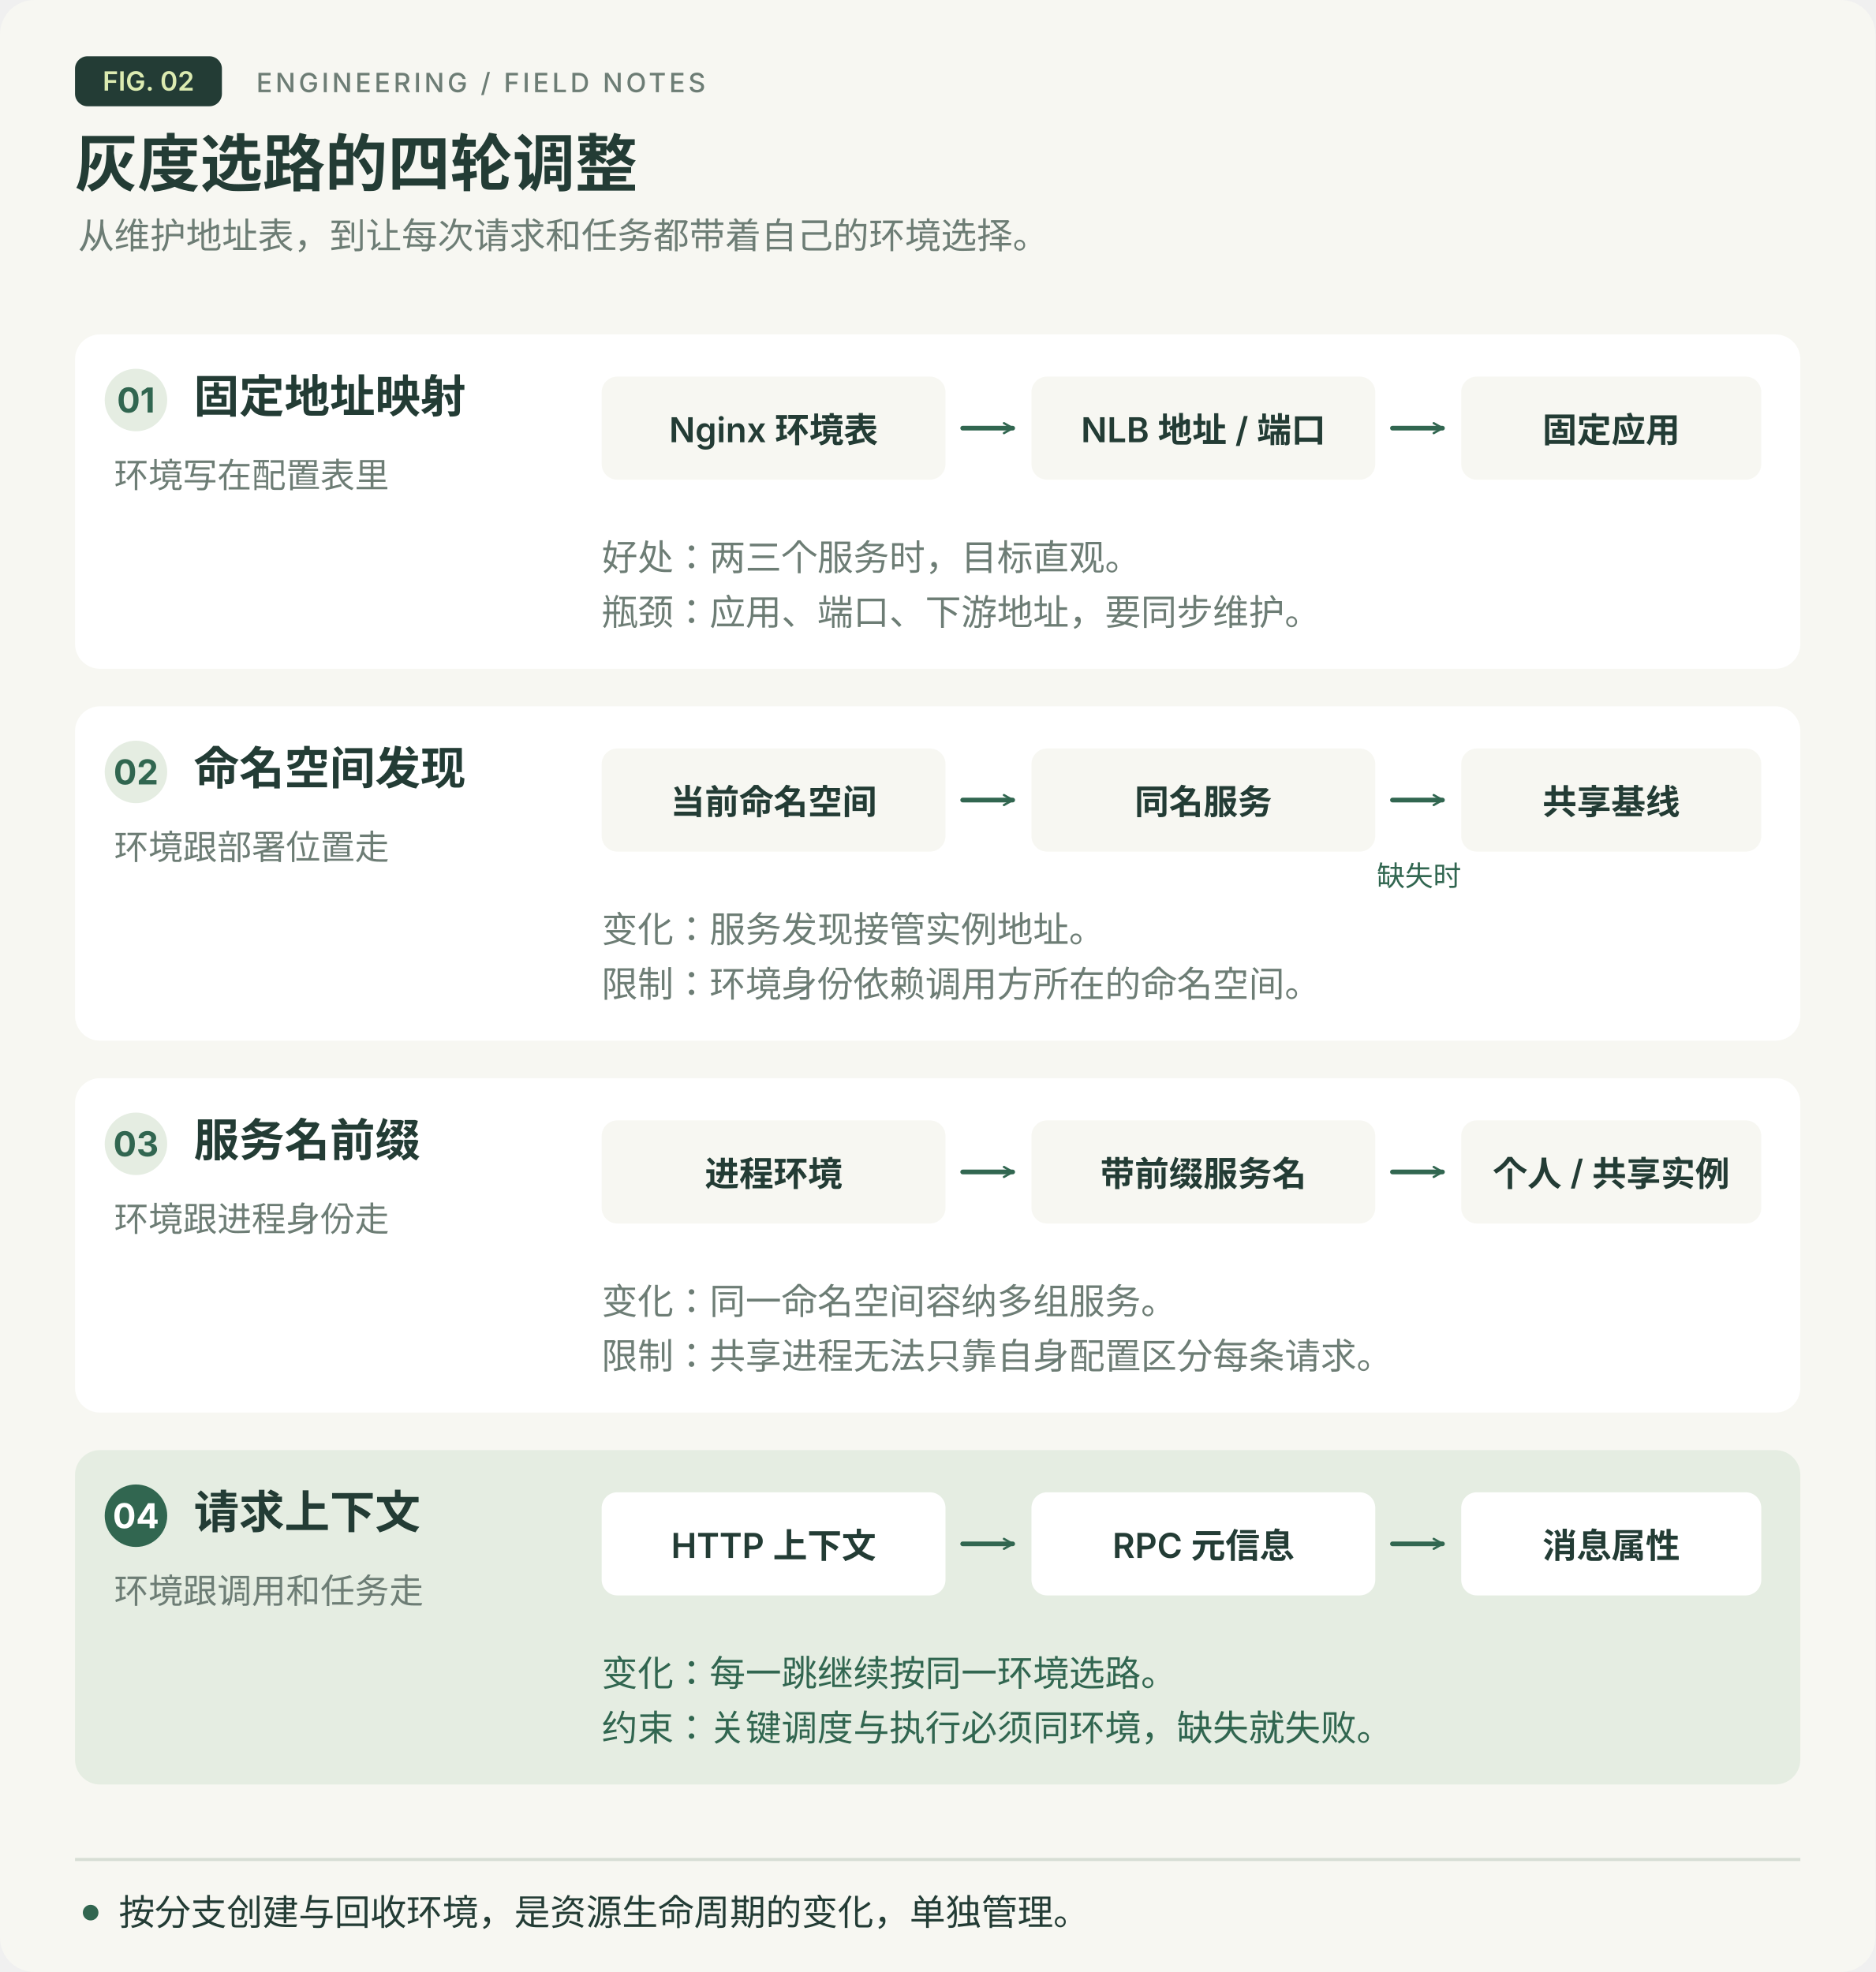
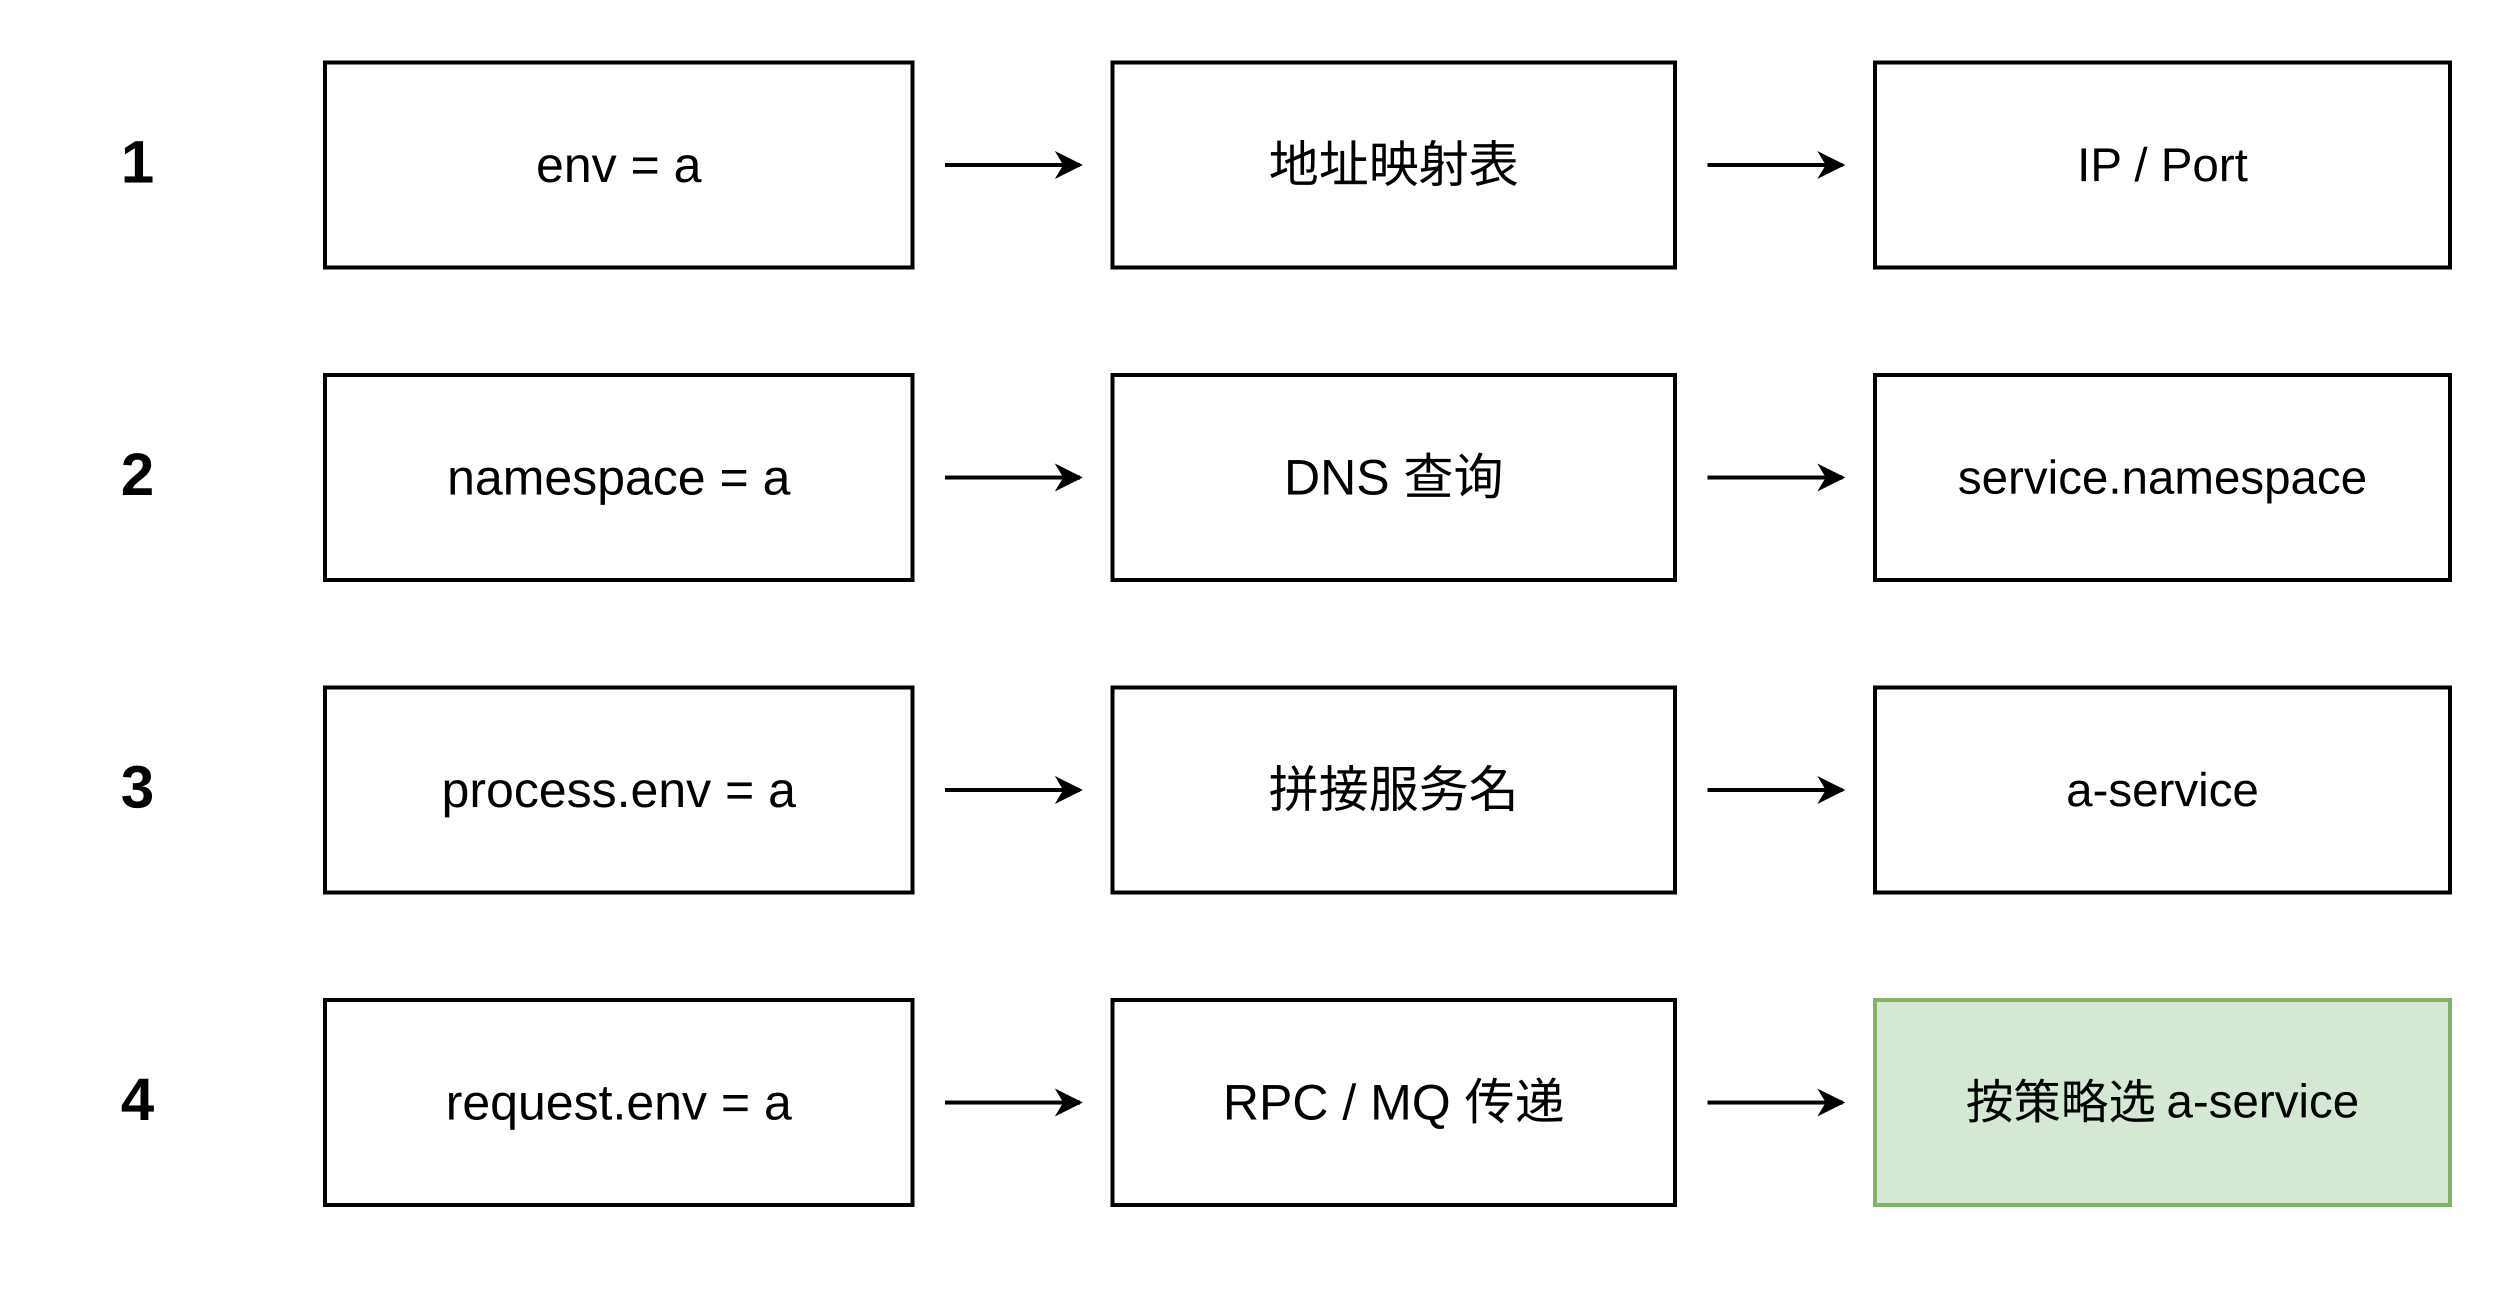
- <svg xmlns="http://www.w3.org/2000/svg" width="1200" height="1262" viewBox="0 0 1200 1262" role="img" aria-labelledby="rdfig-18-title rdfig-18-desc" font-family="-apple-system,BlinkMacSystemFont,'PingFang SC','Microsoft YaHei',sans-serif">
+ <svg xmlns="http://www.w3.org/2000/svg" width="1000" height="520" viewBox="0 0 1000 520" role="img" aria-labelledby="title" font-family="Arial,Helvetica,PingFang SC,Microsoft YaHei,sans-serif">
  <defs>
-     <marker id="rdfig-18-arrow" viewBox="0 0 10 10" refX="8" refY="5" markerWidth="8" markerHeight="8" orient="auto-start-reverse" markerUnits="userSpaceOnUse">
-       <path d="M 1 1 L 8 5 L 1 9" fill="none" stroke="#316650" stroke-width="1.8" stroke-linecap="round" stroke-linejoin="round" />
-     </marker>
-     <marker id="rdfig-18-warm" viewBox="0 0 10 10" refX="8" refY="5" markerWidth="8" markerHeight="8" orient="auto-start-reverse" markerUnits="userSpaceOnUse">
-       <path d="M 1 1 L 8 5 L 1 9" fill="none" stroke="#B65D3D" stroke-width="1.8" stroke-linecap="round" stroke-linejoin="round" />
+     <marker id="arrow" viewBox="0 0 10 10" refX="9" refY="5" markerWidth="7" markerHeight="7" orient="auto-start-reverse">
+       <path d="M0 0 L10 5 L0 10 L3 5Z" fill="#000" />
    </marker>
  </defs>
-   <rect width="1200" height="1262" rx="22" fill="#F7F7F2" />
-   <rect x="48" y="36" width="94" height="32" rx="8" fill="#233C35" stroke="none" stroke-width="1" />
-   <text x="95" y="58" fill="#DCEBB1" font-size="17" font-weight="600" text-anchor="middle">FIG. 02</text>
-   <text x="164" y="59" fill="#6D7D75" font-size="17" font-weight="500" text-anchor="start" letter-spacing="2">ENGINEERING / FIELD NOTES</text>
-   <text x="48" y="119" fill="#233C35" font-size="40" font-weight="650" text-anchor="start">灰度选路的四轮调整</text>
-   <text x="50" y="159" fill="#6D7D75" font-size="23" font-weight="400" text-anchor="start">从维护地址表，到让每次请求和任务都带着自己的环境选择。</text>
-   <rect x="48" y="214" width="1104" height="214" rx="16" fill="#FFFFFF" stroke="none" stroke-width="1" />
-   <circle cx="87" cy="256" r="20" fill="#E5EDE2" stroke="none" stroke-width="1" />
-   <text x="87" y="264" fill="#316650" font-size="22" font-weight="650" text-anchor="middle">01</text>
-   <text x="124" y="264" fill="#233C35" font-size="29" font-weight="650" text-anchor="start">固定地址映射</text>
-   <text x="73" y="312" fill="#6D7D75" font-size="22" font-weight="400" text-anchor="start">环境写在配置表里</text>
-   <rect x="385" y="241" width="220" height="66" rx="10" fill="#F7F7F2" stroke="none" stroke-width="1" />
-   <text x="495" y="283" fill="#233C35" font-size="22" font-weight="600" text-anchor="middle">Nginx 环境表</text>
-   <path d="M 616 274 H 648" fill="none" stroke="#316650" stroke-width="3" stroke-linecap="round" stroke-linejoin="round" marker-end="url(#rdfig-18-arrow)" />
-   <rect x="660" y="241" width="220" height="66" rx="10" fill="#F7F7F2" stroke="none" stroke-width="1" />
-   <text x="770" y="283" fill="#233C35" font-size="22" font-weight="600" text-anchor="middle">NLB 地址 / 端口</text>
-   <path d="M 891 274 H 923" fill="none" stroke="#316650" stroke-width="3" stroke-linecap="round" stroke-linejoin="round" marker-end="url(#rdfig-18-arrow)" />
-   <rect x="935" y="241" width="192" height="66" rx="10" fill="#F7F7F2" stroke="none" stroke-width="1" />
-   <text x="1031" y="283" fill="#233C35" font-size="22" font-weight="600" text-anchor="middle">固定应用</text>
-   <text x="385" y="365" fill="#6D7D75" font-size="23" font-weight="400" text-anchor="start">好处：两三个服务时，目标直观。</text>
-   <text x="385" y="400" fill="#6D7D75" font-size="23" font-weight="400" text-anchor="start">瓶颈：应用、端口、下游地址，要同步维护。</text>
-   <rect x="48" y="452" width="1104" height="214" rx="16" fill="#FFFFFF" stroke="none" stroke-width="1" />
-   <circle cx="87" cy="494" r="20" fill="#E5EDE2" stroke="none" stroke-width="1" />
-   <text x="87" y="502" fill="#316650" font-size="22" font-weight="650" text-anchor="middle">02</text>
-   <text x="124" y="502" fill="#233C35" font-size="29" font-weight="650" text-anchor="start">命名空间发现</text>
-   <text x="73" y="550" fill="#6D7D75" font-size="22" font-weight="400" text-anchor="start">环境跟部署位置走</text>
-   <rect x="385" y="479" width="220" height="66" rx="10" fill="#F7F7F2" stroke="none" stroke-width="1" />
-   <text x="495" y="521" fill="#233C35" font-size="22" font-weight="600" text-anchor="middle">当前命名空间</text>
-   <path d="M 616 512 H 648" fill="none" stroke="#316650" stroke-width="3" stroke-linecap="round" stroke-linejoin="round" marker-end="url(#rdfig-18-arrow)" />
-   <rect x="660" y="479" width="220" height="66" rx="10" fill="#F7F7F2" stroke="none" stroke-width="1" />
-   <text x="770" y="521" fill="#233C35" font-size="22" font-weight="600" text-anchor="middle">同名服务</text>
-   <path d="M 891 512 H 923" fill="none" stroke="#316650" stroke-width="3" stroke-linecap="round" stroke-linejoin="round" marker-end="url(#rdfig-18-arrow)" />
-   <rect x="935" y="479" width="192" height="66" rx="10" fill="#F7F7F2" stroke="none" stroke-width="1" />
-   <text x="1031" y="521" fill="#233C35" font-size="22" font-weight="600" text-anchor="middle">共享基线</text>
-   <text x="908" y="567" fill="#316650" font-size="18" font-weight="500" text-anchor="middle">缺失时</text>
-   <text x="385" y="603" fill="#6D7D75" font-size="23" font-weight="400" text-anchor="start">变化：服务发现接管实例地址。</text>
-   <text x="385" y="638" fill="#6D7D75" font-size="23" font-weight="400" text-anchor="start">限制：环境身份依赖调用方所在的命名空间。</text>
-   <rect x="48" y="690" width="1104" height="214" rx="16" fill="#FFFFFF" stroke="none" stroke-width="1" />
-   <circle cx="87" cy="732" r="20" fill="#E5EDE2" stroke="none" stroke-width="1" />
-   <text x="87" y="740" fill="#316650" font-size="22" font-weight="650" text-anchor="middle">03</text>
-   <text x="124" y="740" fill="#233C35" font-size="29" font-weight="650" text-anchor="start">服务名前缀</text>
-   <text x="73" y="788" fill="#6D7D75" font-size="22" font-weight="400" text-anchor="start">环境跟进程身份走</text>
-   <rect x="385" y="717" width="220" height="66" rx="10" fill="#F7F7F2" stroke="none" stroke-width="1" />
-   <text x="495" y="759" fill="#233C35" font-size="22" font-weight="600" text-anchor="middle">进程环境</text>
-   <path d="M 616 750 H 648" fill="none" stroke="#316650" stroke-width="3" stroke-linecap="round" stroke-linejoin="round" marker-end="url(#rdfig-18-arrow)" />
-   <rect x="660" y="717" width="220" height="66" rx="10" fill="#F7F7F2" stroke="none" stroke-width="1" />
-   <text x="770" y="759" fill="#233C35" font-size="22" font-weight="600" text-anchor="middle">带前缀服务名</text>
-   <path d="M 891 750 H 923" fill="none" stroke="#316650" stroke-width="3" stroke-linecap="round" stroke-linejoin="round" marker-end="url(#rdfig-18-arrow)" />
-   <rect x="935" y="717" width="192" height="66" rx="10" fill="#F7F7F2" stroke="none" stroke-width="1" />
-   <text x="1031" y="759" fill="#233C35" font-size="22" font-weight="600" text-anchor="middle">个人 / 共享实例</text>
-   <text x="385" y="841" fill="#6D7D75" font-size="23" font-weight="400" text-anchor="start">变化：同一命名空间容纳多组服务。</text>
-   <text x="385" y="876" fill="#6D7D75" font-size="23" font-weight="400" text-anchor="start">限制：共享进程无法只靠自身配置区分每条请求。</text>
-   <rect x="48" y="928" width="1104" height="214" rx="16" fill="#E5EDE2" stroke="none" stroke-width="1" />
-   <circle cx="87" cy="970" r="20" fill="#316650" stroke="none" stroke-width="1" />
-   <text x="87" y="978" fill="#FFFFFF" font-size="22" font-weight="650" text-anchor="middle">04</text>
-   <text x="124" y="978" fill="#233C35" font-size="29" font-weight="650" text-anchor="start">请求上下文</text>
-   <text x="73" y="1026" fill="#6D7D75" font-size="22" font-weight="400" text-anchor="start">环境跟调用和任务走</text>
-   <rect x="385" y="955" width="220" height="66" rx="10" fill="#FFFFFF" stroke="none" stroke-width="1" />
-   <text x="495" y="997" fill="#233C35" font-size="22" font-weight="600" text-anchor="middle">HTTP 上下文</text>
-   <path d="M 616 988 H 648" fill="none" stroke="#316650" stroke-width="3" stroke-linecap="round" stroke-linejoin="round" marker-end="url(#rdfig-18-arrow)" />
-   <rect x="660" y="955" width="220" height="66" rx="10" fill="#FFFFFF" stroke="none" stroke-width="1" />
-   <text x="770" y="997" fill="#233C35" font-size="22" font-weight="600" text-anchor="middle">RPC 元信息</text>
-   <path d="M 891 988 H 923" fill="none" stroke="#316650" stroke-width="3" stroke-linecap="round" stroke-linejoin="round" marker-end="url(#rdfig-18-arrow)" />
-   <rect x="935" y="955" width="192" height="66" rx="10" fill="#FFFFFF" stroke="none" stroke-width="1" />
-   <text x="1031" y="997" fill="#233C35" font-size="22" font-weight="600" text-anchor="middle">消息属性</text>
-   <text x="385" y="1079" fill="#316650" font-size="23" font-weight="400" text-anchor="start">变化：每一跳继续按同一环境选路。</text>
-   <text x="385" y="1114" fill="#316650" font-size="23" font-weight="400" text-anchor="start">约束：关键调度与执行必须同环境，缺失就失败。</text>
-   <line x1="48" y1="1190" x2="1152" y2="1190" stroke="#D7DED5" stroke-width="2" />
-   <circle cx="58" cy="1224" r="5" fill="#316650" stroke="none" stroke-width="1" />
-   <text x="76" y="1232" fill="#233C35" font-size="23" font-weight="500" text-anchor="start">按分支创建与回收环境，是资源生命周期的变化，单独管理。</text>
+   <rect width="1000" height="520" fill="#fff" />
+   <text x="55" y="73" text-anchor="middle" font-size="24" font-weight="600" fill="#000">1</text>
+   <g data-node="130,25,235,82">
+     <rect x="130" y="25" width="235" height="82" fill="#ffffff" stroke="#000000" stroke-width="1.6" />
+     <text x="247.5" y="72.8" text-anchor="middle" font-size="20" font-weight="400" fill="#000">env = a</text>
+   </g>
+   <g data-node="445,25,225,82">
+     <rect x="445" y="25" width="225" height="82" fill="#ffffff" stroke="#000000" stroke-width="1.6" />
+     <text x="557.5" y="72.8" text-anchor="middle" font-size="20" font-weight="400" fill="#000">地址映射表</text>
+   </g>
+   <g data-node="750,25,230,82">
+     <rect x="750" y="25" width="230" height="82" fill="#ffffff" stroke="#000000" stroke-width="1.6" />
+     <text x="865.0" y="72.46" text-anchor="middle" font-size="19" font-weight="400" fill="#000">IP / Port</text>
+   </g>
+   <path d="M378 66 L432 66" fill="none" stroke="#000" stroke-width="1.6" stroke-linejoin="round" marker-end="url(#arrow)" />
+   <path d="M683 66 L737 66" fill="none" stroke="#000" stroke-width="1.6" stroke-linejoin="round" marker-end="url(#arrow)" />
+   <text x="55" y="198" text-anchor="middle" font-size="24" font-weight="600" fill="#000">2</text>
+   <g data-node="130,150,235,82">
+     <rect x="130" y="150" width="235" height="82" fill="#ffffff" stroke="#000000" stroke-width="1.6" />
+     <text x="247.5" y="197.8" text-anchor="middle" font-size="20" font-weight="400" fill="#000">namespace = a</text>
+   </g>
+   <g data-node="445,150,225,82">
+     <rect x="445" y="150" width="225" height="82" fill="#ffffff" stroke="#000000" stroke-width="1.6" />
+     <text x="557.5" y="197.8" text-anchor="middle" font-size="20" font-weight="400" fill="#000">DNS 查询</text>
+   </g>
+   <g data-node="750,150,230,82">
+     <rect x="750" y="150" width="230" height="82" fill="#ffffff" stroke="#000000" stroke-width="1.6" />
+     <text x="865.0" y="197.46" text-anchor="middle" font-size="19" font-weight="400" fill="#000">service.namespace</text>
+   </g>
+   <path d="M378 191 L432 191" fill="none" stroke="#000" stroke-width="1.6" stroke-linejoin="round" marker-end="url(#arrow)" />
+   <path d="M683 191 L737 191" fill="none" stroke="#000" stroke-width="1.6" stroke-linejoin="round" marker-end="url(#arrow)" />
+   <text x="55" y="323" text-anchor="middle" font-size="24" font-weight="600" fill="#000">3</text>
+   <g data-node="130,275,235,82">
+     <rect x="130" y="275" width="235" height="82" fill="#ffffff" stroke="#000000" stroke-width="1.6" />
+     <text x="247.5" y="322.8" text-anchor="middle" font-size="20" font-weight="400" fill="#000">process.env = a</text>
+   </g>
+   <g data-node="445,275,225,82">
+     <rect x="445" y="275" width="225" height="82" fill="#ffffff" stroke="#000000" stroke-width="1.6" />
+     <text x="557.5" y="322.8" text-anchor="middle" font-size="20" font-weight="400" fill="#000">拼接服务名</text>
+   </g>
+   <g data-node="750,275,230,82">
+     <rect x="750" y="275" width="230" height="82" fill="#ffffff" stroke="#000000" stroke-width="1.6" />
+     <text x="865.0" y="322.46" text-anchor="middle" font-size="19" font-weight="400" fill="#000">a-service</text>
+   </g>
+   <path d="M378 316 L432 316" fill="none" stroke="#000" stroke-width="1.6" stroke-linejoin="round" marker-end="url(#arrow)" />
+   <path d="M683 316 L737 316" fill="none" stroke="#000" stroke-width="1.6" stroke-linejoin="round" marker-end="url(#arrow)" />
+   <text x="55" y="448" text-anchor="middle" font-size="24" font-weight="600" fill="#000">4</text>
+   <g data-node="130,400,235,82">
+     <rect x="130" y="400" width="235" height="82" fill="#ffffff" stroke="#000000" stroke-width="1.6" />
+     <text x="247.5" y="447.8" text-anchor="middle" font-size="20" font-weight="400" fill="#000">request.env = a</text>
+   </g>
+   <g data-node="445,400,225,82">
+     <rect x="445" y="400" width="225" height="82" fill="#ffffff" stroke="#000000" stroke-width="1.6" />
+     <text x="557.5" y="447.8" text-anchor="middle" font-size="20" font-weight="400" fill="#000">RPC / MQ 传递</text>
+   </g>
+   <g data-node="750,400,230,82">
+     <rect x="750" y="400" width="230" height="82" fill="#d5e8d4" stroke="#82b366" stroke-width="1.6" />
+     <text x="865.0" y="447.46" text-anchor="middle" font-size="19" font-weight="400" fill="#000">按策略选 a-service</text>
+   </g>
+   <path d="M378 441 L432 441" fill="none" stroke="#000" stroke-width="1.6" stroke-linejoin="round" marker-end="url(#arrow)" />
+   <path d="M683 441 L737 441" fill="none" stroke="#000" stroke-width="1.6" stroke-linejoin="round" marker-end="url(#arrow)" />
</svg>
